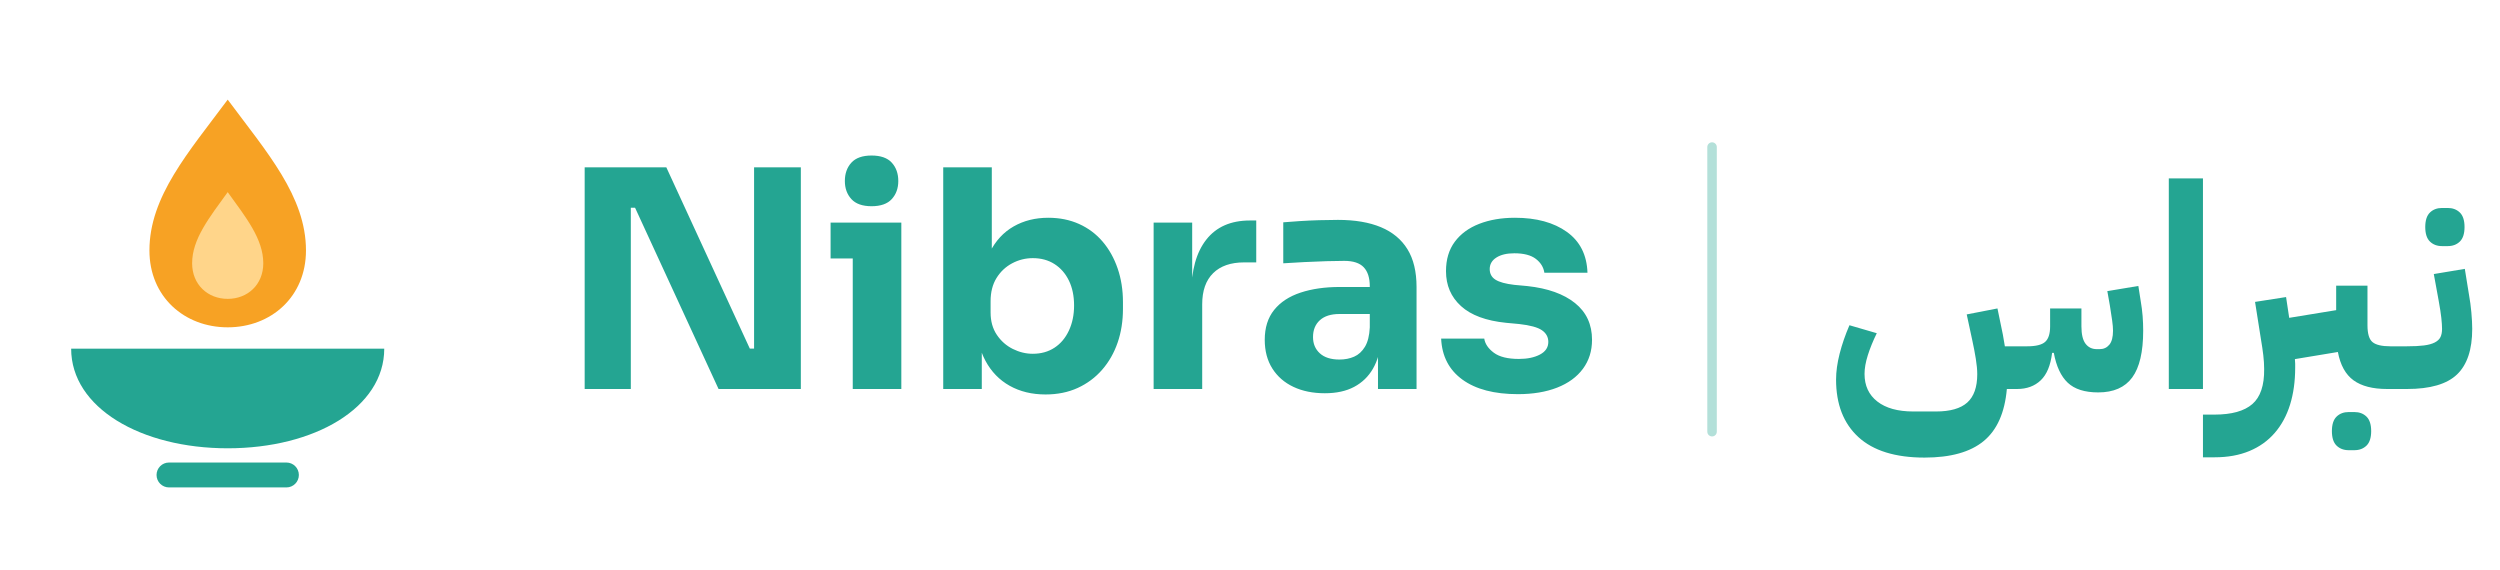
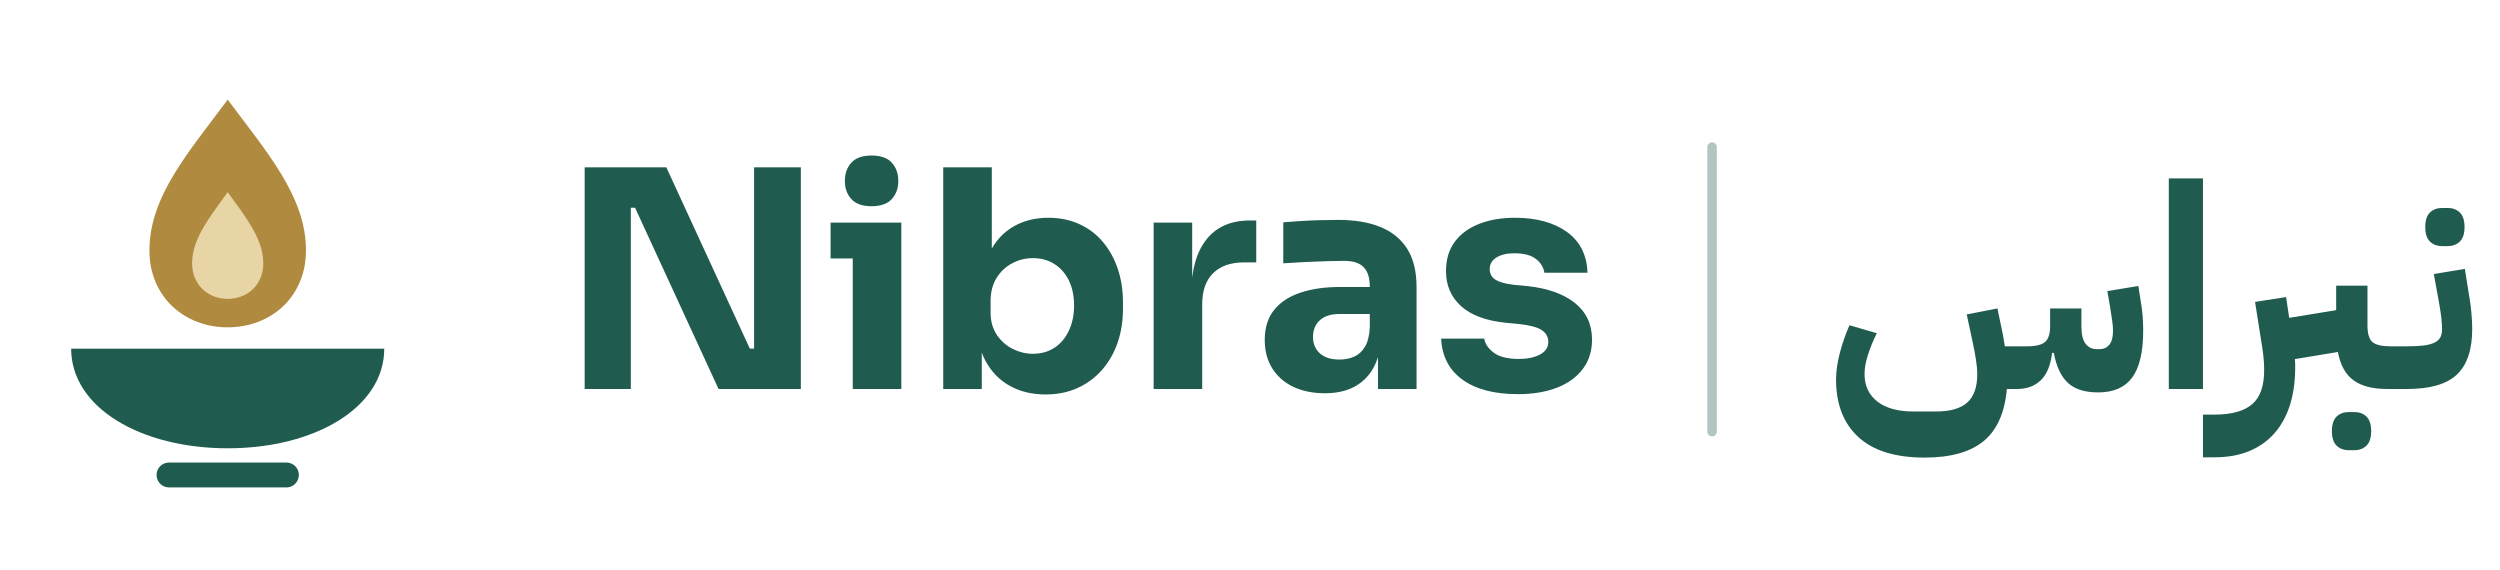
<svg xmlns="http://www.w3.org/2000/svg" viewBox="0 0 527 120" width="527" height="120" role="img" aria-label="Nibras · نبراس">
  <g transform="translate(0 12.0) scale(1.5)">
-     <path d="M32 6c5.5 7.4 11 13.6 11 21.2C43 33.7 38.1 38 32 38s-11-4.3-11-10.8C21 19.6 26.5 13.4 32 6z" fill="#F7A224" />
-     <path d="M32 19c2.6 3.6 5 6.6 5 10 0 3-2.2 5-5 5s-5-2-5-5c0-3.4 2.4-6.4 5-10z" fill="#FFD58A" />
-     <path d="M10 41h44c0 8.3-9.8 14-22 14S10 49.3 10 41z" fill="#24A592" />
-     <rect x="22" y="57" width="20" height="3.5" rx="1.75" fill="#24A592" />
+     <path d="M32 6c5.5 7.4 11 13.6 11 21.2C43 33.7 38.1 38 32 38s-11-4.3-11-10.8C21 19.6 26.5 13.4 32 6z" fill="#b08a3e" />
+     <path d="M32 19c2.6 3.6 5 6.6 5 10 0 3-2.2 5-5 5s-5-2-5-5c0-3.4 2.4-6.4 5-10z" fill="#e8d5a6" />
+     <path d="M10 41h44c0 8.3-9.8 14-22 14S10 49.3 10 41z" fill="#1f5c4f" />
+     <rect x="22" y="57" width="20" height="3.5" rx="1.75" fill="#1f5c4f" />
  </g>
-   <path d="M123.248 82.0V35.28H140.464L158.064 73.488H160.24L158.96 74.64V35.28H168.816V82.0H151.472L133.872 43.792H131.696L132.976 42.64V82.0ZM179.76 82.0V46.928H190.0V82.0ZM175.088 54.48V46.928H190.0V54.48ZM183.728 43.472Q180.848 43.472 179.472 41.968Q178.096 40.464 178.096 38.16Q178.096 35.792 179.472 34.288Q180.848 32.784 183.728 32.784Q186.608 32.784 187.984 34.288Q189.36 35.792 189.36 38.16Q189.36 40.464 187.984 41.968Q186.608 43.472 183.728 43.472ZM220.4 83.152Q216.112 83.152 212.848 81.328Q209.584 79.504 207.728 76.048Q205.872 72.592 205.744 67.6H206.96V82.0H198.832V35.28H209.072V59.024L206.64 62.096Q206.832 56.784 208.656 53.168Q210.48 49.552 213.68 47.728Q216.88 45.904 220.976 45.904Q224.56 45.904 227.472 47.216Q230.384 48.528 232.432 50.928Q234.48 53.328 235.6 56.592Q236.72 59.856 236.72 63.696V65.104Q236.72 68.944 235.6 72.208Q234.48 75.472 232.336 77.936Q230.192 80.4 227.184 81.776Q224.176 83.152 220.4 83.152ZM217.712 74.576Q220.336 74.576 222.288 73.296Q224.24 72.016 225.328 69.68Q226.416 67.344 226.416 64.4Q226.416 61.392 225.328 59.152Q224.24 56.912 222.288 55.664Q220.336 54.416 217.712 54.416Q215.408 54.416 213.36 55.504Q211.312 56.592 210.064 58.608Q208.816 60.624 208.816 63.504V65.872Q208.816 68.624 210.128 70.576Q211.44 72.528 213.488 73.552Q215.536 74.576 217.712 74.576ZM243.184 82.0V46.928H251.312V61.968H251.12Q251.12 54.544 254.288 50.512Q257.456 46.48 263.472 46.48H264.816V55.312H262.256Q258.032 55.312 255.728 57.584Q253.424 59.856 253.424 64.144V82.0ZM290.48 82.0V71.632H288.752V60.368Q288.752 57.68 287.472 56.336Q286.192 54.992 283.376 54.992Q281.968 54.992 279.664 55.056Q277.36 55.12 274.928 55.248Q272.496 55.376 270.512 55.504V46.864Q271.984 46.736 273.968 46.608Q275.952 46.48 278.064 46.416Q280.176 46.352 282.032 46.352Q287.408 46.352 291.088 47.888Q294.768 49.424 296.688 52.528Q298.608 55.632 298.608 60.496V82.0ZM279.28 82.896Q275.504 82.896 272.656 81.552Q269.808 80.208 268.208 77.68Q266.608 75.152 266.608 71.632Q266.608 67.792 268.592 65.328Q270.576 62.864 274.16 61.68Q277.744 60.496 282.416 60.496H289.904V66.192H282.352Q279.664 66.192 278.224 67.504Q276.784 68.816 276.784 71.056Q276.784 73.168 278.224 74.48Q279.664 75.792 282.352 75.792Q284.08 75.792 285.456 75.184Q286.832 74.576 287.728 73.104Q288.624 71.632 288.752 69.008L291.184 71.568Q290.864 75.216 289.424 77.712Q287.984 80.208 285.456 81.552Q282.928 82.896 279.28 82.896ZM319.984 83.088Q312.496 83.088 308.272 80.016Q304.048 76.944 303.792 71.376H312.88Q313.136 73.04 314.896 74.352Q316.656 75.664 320.176 75.664Q322.864 75.664 324.624 74.736Q326.384 73.808 326.384 72.08Q326.384 70.544 325.04 69.616Q323.696 68.688 320.24 68.304L317.488 68.048Q311.152 67.408 307.984 64.528Q304.816 61.648 304.816 57.168Q304.816 53.456 306.672 50.96Q308.528 48.464 311.824 47.184Q315.12 45.904 319.344 45.904Q326.128 45.904 330.288 48.88Q334.448 51.856 334.64 57.488H325.552Q325.296 55.76 323.76 54.576Q322.224 53.392 319.216 53.392Q316.848 53.392 315.44 54.288Q314.032 55.184 314.032 56.72Q314.032 58.192 315.248 58.96Q316.464 59.728 319.216 60.048L321.968 60.304Q328.432 61.008 332.016 63.888Q335.6 66.768 335.6 71.632Q335.6 75.152 333.68 77.744Q331.76 80.336 328.24 81.712Q324.72 83.088 319.984 83.088Z" fill="#24A592" />
-   <rect x="359.9" y="30" width="2" height="62" rx="1" fill="#24A592" opacity="0.35" />
-   <path d="M442.304 82.72Q438.044 82.72 435.884 80.68Q433.724 78.64 432.944 74.38H432.584Q432.104 78.34 430.184 80.17Q428.264 82.0 425.204 82.0H423.044Q422.384 89.5 418.154 92.98Q413.924 96.46 405.704 96.46Q396.464 96.46 391.754 92.14Q387.044 87.82 387.044 80.02Q387.044 77.5 387.794 74.56Q388.544 71.62 389.864 68.56L395.624 70.24Q394.424 72.7 393.734 74.89Q393.044 77.08 393.044 78.82Q393.044 82.54 395.744 84.64Q398.444 86.74 403.304 86.74H408.104Q412.604 86.74 414.704 84.85Q416.804 82.96 416.804 78.88Q416.804 77.5 416.504 75.64Q416.204 73.78 415.784 71.86L414.584 66.28L421.064 65.02L422.204 70.54L422.624 73.0H427.364Q430.064 73.0 431.114 72.07Q432.164 71.14 432.164 68.8V65.02H438.764V68.8Q438.764 71.32 439.634 72.46Q440.504 73.6 442.004 73.6H442.604Q443.864 73.6 444.644 72.67Q445.424 71.74 445.424 69.7Q445.424 68.86 445.244 67.57Q445.064 66.28 444.764 64.42L444.224 61.36L450.764 60.28L451.244 63.34Q451.544 65.08 451.664 66.61Q451.784 68.14 451.784 69.7Q451.784 76.42 449.474 79.57Q447.164 82.72 442.304 82.72ZM457.184 37.6H464.384V82.0H457.184ZM464.384 87.4H466.784Q472.244 87.4 474.794 85.18Q477.344 82.96 477.284 77.8Q477.284 76.42 477.104 74.89Q476.924 73.36 476.624 71.62L475.364 63.64L481.904 62.62L482.564 67.0L492.464 65.38V60.22H499.064V68.56Q499.064 71.26 500.144 72.13Q501.224 73.0 503.864 73.0H505.664V80.2L503.864 82.0H503.204Q498.644 82.0 496.124 80.17Q493.604 78.34 492.824 74.2L483.764 75.7Q483.824 76.18 483.824 76.66Q483.824 77.14 483.824 77.5Q483.824 81.82 482.744 85.3Q481.664 88.78 479.504 91.27Q477.344 93.76 474.164 95.08Q470.984 96.4 466.844 96.4H464.384ZM495.104 94.9Q493.544 94.9 492.554 93.94Q491.564 92.98 491.564 90.88Q491.564 88.78 492.554 87.82Q493.544 86.86 495.104 86.86H496.304Q497.864 86.86 498.854 87.82Q499.844 88.78 499.844 90.88Q499.844 92.98 498.854 93.94Q497.864 94.9 496.304 94.9ZM503.864 74.8 505.664 73.0H507.404Q509.564 73.0 510.974 72.82Q512.384 72.64 513.254 72.19Q514.124 71.74 514.454 71.05Q514.784 70.36 514.784 69.34Q514.784 68.44 514.634 67.03Q514.484 65.62 514.064 63.34L513.044 57.76L519.584 56.68L520.484 62.26Q520.784 63.88 520.964 65.86Q521.144 67.84 521.144 69.34Q521.144 75.88 517.934 78.94Q514.724 82.0 507.404 82.0H503.864ZM514.784 51.88Q513.224 51.88 512.234 50.92Q511.244 49.96 511.244 47.86Q511.244 45.76 512.234 44.8Q513.224 43.84 514.784 43.84H515.984Q517.544 43.84 518.534 44.8Q519.524 45.76 519.524 47.86Q519.524 49.96 518.534 50.92Q517.544 51.88 515.984 51.88Z" fill="#24A592" />
+   <path d="M123.248 82.0V35.28H140.464L158.064 73.488H160.24L158.96 74.64V35.28H168.816V82.0H151.472L133.872 43.792H131.696L132.976 42.64V82.0ZM179.76 82.0V46.928H190.0V82.0ZM175.088 54.48V46.928H190.0V54.48ZM183.728 43.472Q180.848 43.472 179.472 41.968Q178.096 40.464 178.096 38.16Q178.096 35.792 179.472 34.288Q180.848 32.784 183.728 32.784Q186.608 32.784 187.984 34.288Q189.36 35.792 189.36 38.16Q189.36 40.464 187.984 41.968Q186.608 43.472 183.728 43.472ZM220.4 83.152Q216.112 83.152 212.848 81.328Q209.584 79.504 207.728 76.048Q205.872 72.592 205.744 67.6H206.96V82.0H198.832V35.28H209.072V59.024L206.64 62.096Q206.832 56.784 208.656 53.168Q210.48 49.552 213.68 47.728Q216.88 45.904 220.976 45.904Q224.56 45.904 227.472 47.216Q230.384 48.528 232.432 50.928Q234.48 53.328 235.6 56.592Q236.72 59.856 236.72 63.696V65.104Q236.72 68.944 235.6 72.208Q234.48 75.472 232.336 77.936Q230.192 80.4 227.184 81.776Q224.176 83.152 220.4 83.152ZM217.712 74.576Q220.336 74.576 222.288 73.296Q224.24 72.016 225.328 69.68Q226.416 67.344 226.416 64.4Q226.416 61.392 225.328 59.152Q224.24 56.912 222.288 55.664Q220.336 54.416 217.712 54.416Q215.408 54.416 213.36 55.504Q211.312 56.592 210.064 58.608Q208.816 60.624 208.816 63.504V65.872Q208.816 68.624 210.128 70.576Q211.44 72.528 213.488 73.552Q215.536 74.576 217.712 74.576ZM243.184 82.0V46.928H251.312V61.968H251.12Q251.12 54.544 254.288 50.512Q257.456 46.48 263.472 46.48H264.816V55.312H262.256Q258.032 55.312 255.728 57.584Q253.424 59.856 253.424 64.144V82.0ZM290.48 82.0V71.632H288.752V60.368Q288.752 57.68 287.472 56.336Q286.192 54.992 283.376 54.992Q281.968 54.992 279.664 55.056Q277.36 55.12 274.928 55.248Q272.496 55.376 270.512 55.504V46.864Q271.984 46.736 273.968 46.608Q275.952 46.48 278.064 46.416Q280.176 46.352 282.032 46.352Q287.408 46.352 291.088 47.888Q294.768 49.424 296.688 52.528Q298.608 55.632 298.608 60.496V82.0ZM279.28 82.896Q275.504 82.896 272.656 81.552Q269.808 80.208 268.208 77.68Q266.608 75.152 266.608 71.632Q266.608 67.792 268.592 65.328Q270.576 62.864 274.16 61.68Q277.744 60.496 282.416 60.496H289.904V66.192H282.352Q279.664 66.192 278.224 67.504Q276.784 68.816 276.784 71.056Q276.784 73.168 278.224 74.48Q279.664 75.792 282.352 75.792Q284.08 75.792 285.456 75.184Q286.832 74.576 287.728 73.104Q288.624 71.632 288.752 69.008L291.184 71.568Q290.864 75.216 289.424 77.712Q287.984 80.208 285.456 81.552Q282.928 82.896 279.28 82.896ZM319.984 83.088Q312.496 83.088 308.272 80.016Q304.048 76.944 303.792 71.376H312.88Q313.136 73.04 314.896 74.352Q316.656 75.664 320.176 75.664Q322.864 75.664 324.624 74.736Q326.384 73.808 326.384 72.08Q326.384 70.544 325.04 69.616Q323.696 68.688 320.24 68.304L317.488 68.048Q311.152 67.408 307.984 64.528Q304.816 61.648 304.816 57.168Q304.816 53.456 306.672 50.96Q308.528 48.464 311.824 47.184Q315.12 45.904 319.344 45.904Q326.128 45.904 330.288 48.88Q334.448 51.856 334.64 57.488H325.552Q325.296 55.76 323.76 54.576Q322.224 53.392 319.216 53.392Q316.848 53.392 315.44 54.288Q314.032 55.184 314.032 56.72Q314.032 58.192 315.248 58.96Q316.464 59.728 319.216 60.048L321.968 60.304Q328.432 61.008 332.016 63.888Q335.6 66.768 335.6 71.632Q335.6 75.152 333.68 77.744Q331.76 80.336 328.24 81.712Q324.72 83.088 319.984 83.088Z" fill="#1f5c4f" />
+   <rect x="359.9" y="30" width="2" height="62" rx="1" fill="#1f5c4f" opacity="0.35" />
+   <path d="M442.304 82.72Q438.044 82.72 435.884 80.68Q433.724 78.64 432.944 74.38H432.584Q432.104 78.34 430.184 80.17Q428.264 82.0 425.204 82.0H423.044Q422.384 89.5 418.154 92.98Q413.924 96.46 405.704 96.46Q396.464 96.46 391.754 92.14Q387.044 87.82 387.044 80.02Q387.044 77.5 387.794 74.56Q388.544 71.62 389.864 68.56L395.624 70.24Q394.424 72.7 393.734 74.89Q393.044 77.08 393.044 78.82Q393.044 82.54 395.744 84.64Q398.444 86.74 403.304 86.74H408.104Q412.604 86.74 414.704 84.85Q416.804 82.96 416.804 78.88Q416.804 77.5 416.504 75.64Q416.204 73.78 415.784 71.86L414.584 66.28L421.064 65.02L422.204 70.54L422.624 73.0H427.364Q430.064 73.0 431.114 72.07Q432.164 71.14 432.164 68.8V65.02H438.764V68.8Q438.764 71.32 439.634 72.46Q440.504 73.6 442.004 73.6H442.604Q443.864 73.6 444.644 72.67Q445.424 71.74 445.424 69.7Q445.424 68.86 445.244 67.57Q445.064 66.28 444.764 64.42L444.224 61.36L450.764 60.28L451.244 63.34Q451.544 65.08 451.664 66.61Q451.784 68.14 451.784 69.7Q451.784 76.42 449.474 79.57Q447.164 82.72 442.304 82.72ZM457.184 37.6H464.384V82.0H457.184ZM464.384 87.4H466.784Q472.244 87.4 474.794 85.18Q477.344 82.96 477.284 77.8Q477.284 76.42 477.104 74.89Q476.924 73.36 476.624 71.62L475.364 63.64L481.904 62.62L482.564 67.0L492.464 65.38V60.22H499.064V68.56Q499.064 71.26 500.144 72.13Q501.224 73.0 503.864 73.0H505.664V80.2L503.864 82.0H503.204Q498.644 82.0 496.124 80.17Q493.604 78.34 492.824 74.2L483.764 75.7Q483.824 76.18 483.824 76.66Q483.824 77.14 483.824 77.5Q483.824 81.82 482.744 85.3Q481.664 88.78 479.504 91.27Q477.344 93.76 474.164 95.08Q470.984 96.4 466.844 96.4H464.384ZM495.104 94.9Q493.544 94.9 492.554 93.94Q491.564 92.98 491.564 90.88Q491.564 88.78 492.554 87.82Q493.544 86.86 495.104 86.86H496.304Q497.864 86.86 498.854 87.82Q499.844 88.78 499.844 90.88Q499.844 92.98 498.854 93.94Q497.864 94.9 496.304 94.9ZM503.864 74.8 505.664 73.0H507.404Q509.564 73.0 510.974 72.82Q512.384 72.64 513.254 72.19Q514.124 71.74 514.454 71.05Q514.784 70.36 514.784 69.34Q514.784 68.44 514.634 67.03Q514.484 65.62 514.064 63.34L513.044 57.76L519.584 56.68L520.484 62.26Q520.784 63.88 520.964 65.86Q521.144 67.84 521.144 69.34Q521.144 75.88 517.934 78.94Q514.724 82.0 507.404 82.0H503.864ZM514.784 51.88Q513.224 51.88 512.234 50.92Q511.244 49.96 511.244 47.86Q511.244 45.76 512.234 44.8Q513.224 43.84 514.784 43.84H515.984Q517.544 43.84 518.534 44.8Q519.524 45.76 519.524 47.86Q519.524 49.96 518.534 50.92Q517.544 51.88 515.984 51.88Z" fill="#1f5c4f" />
</svg>
